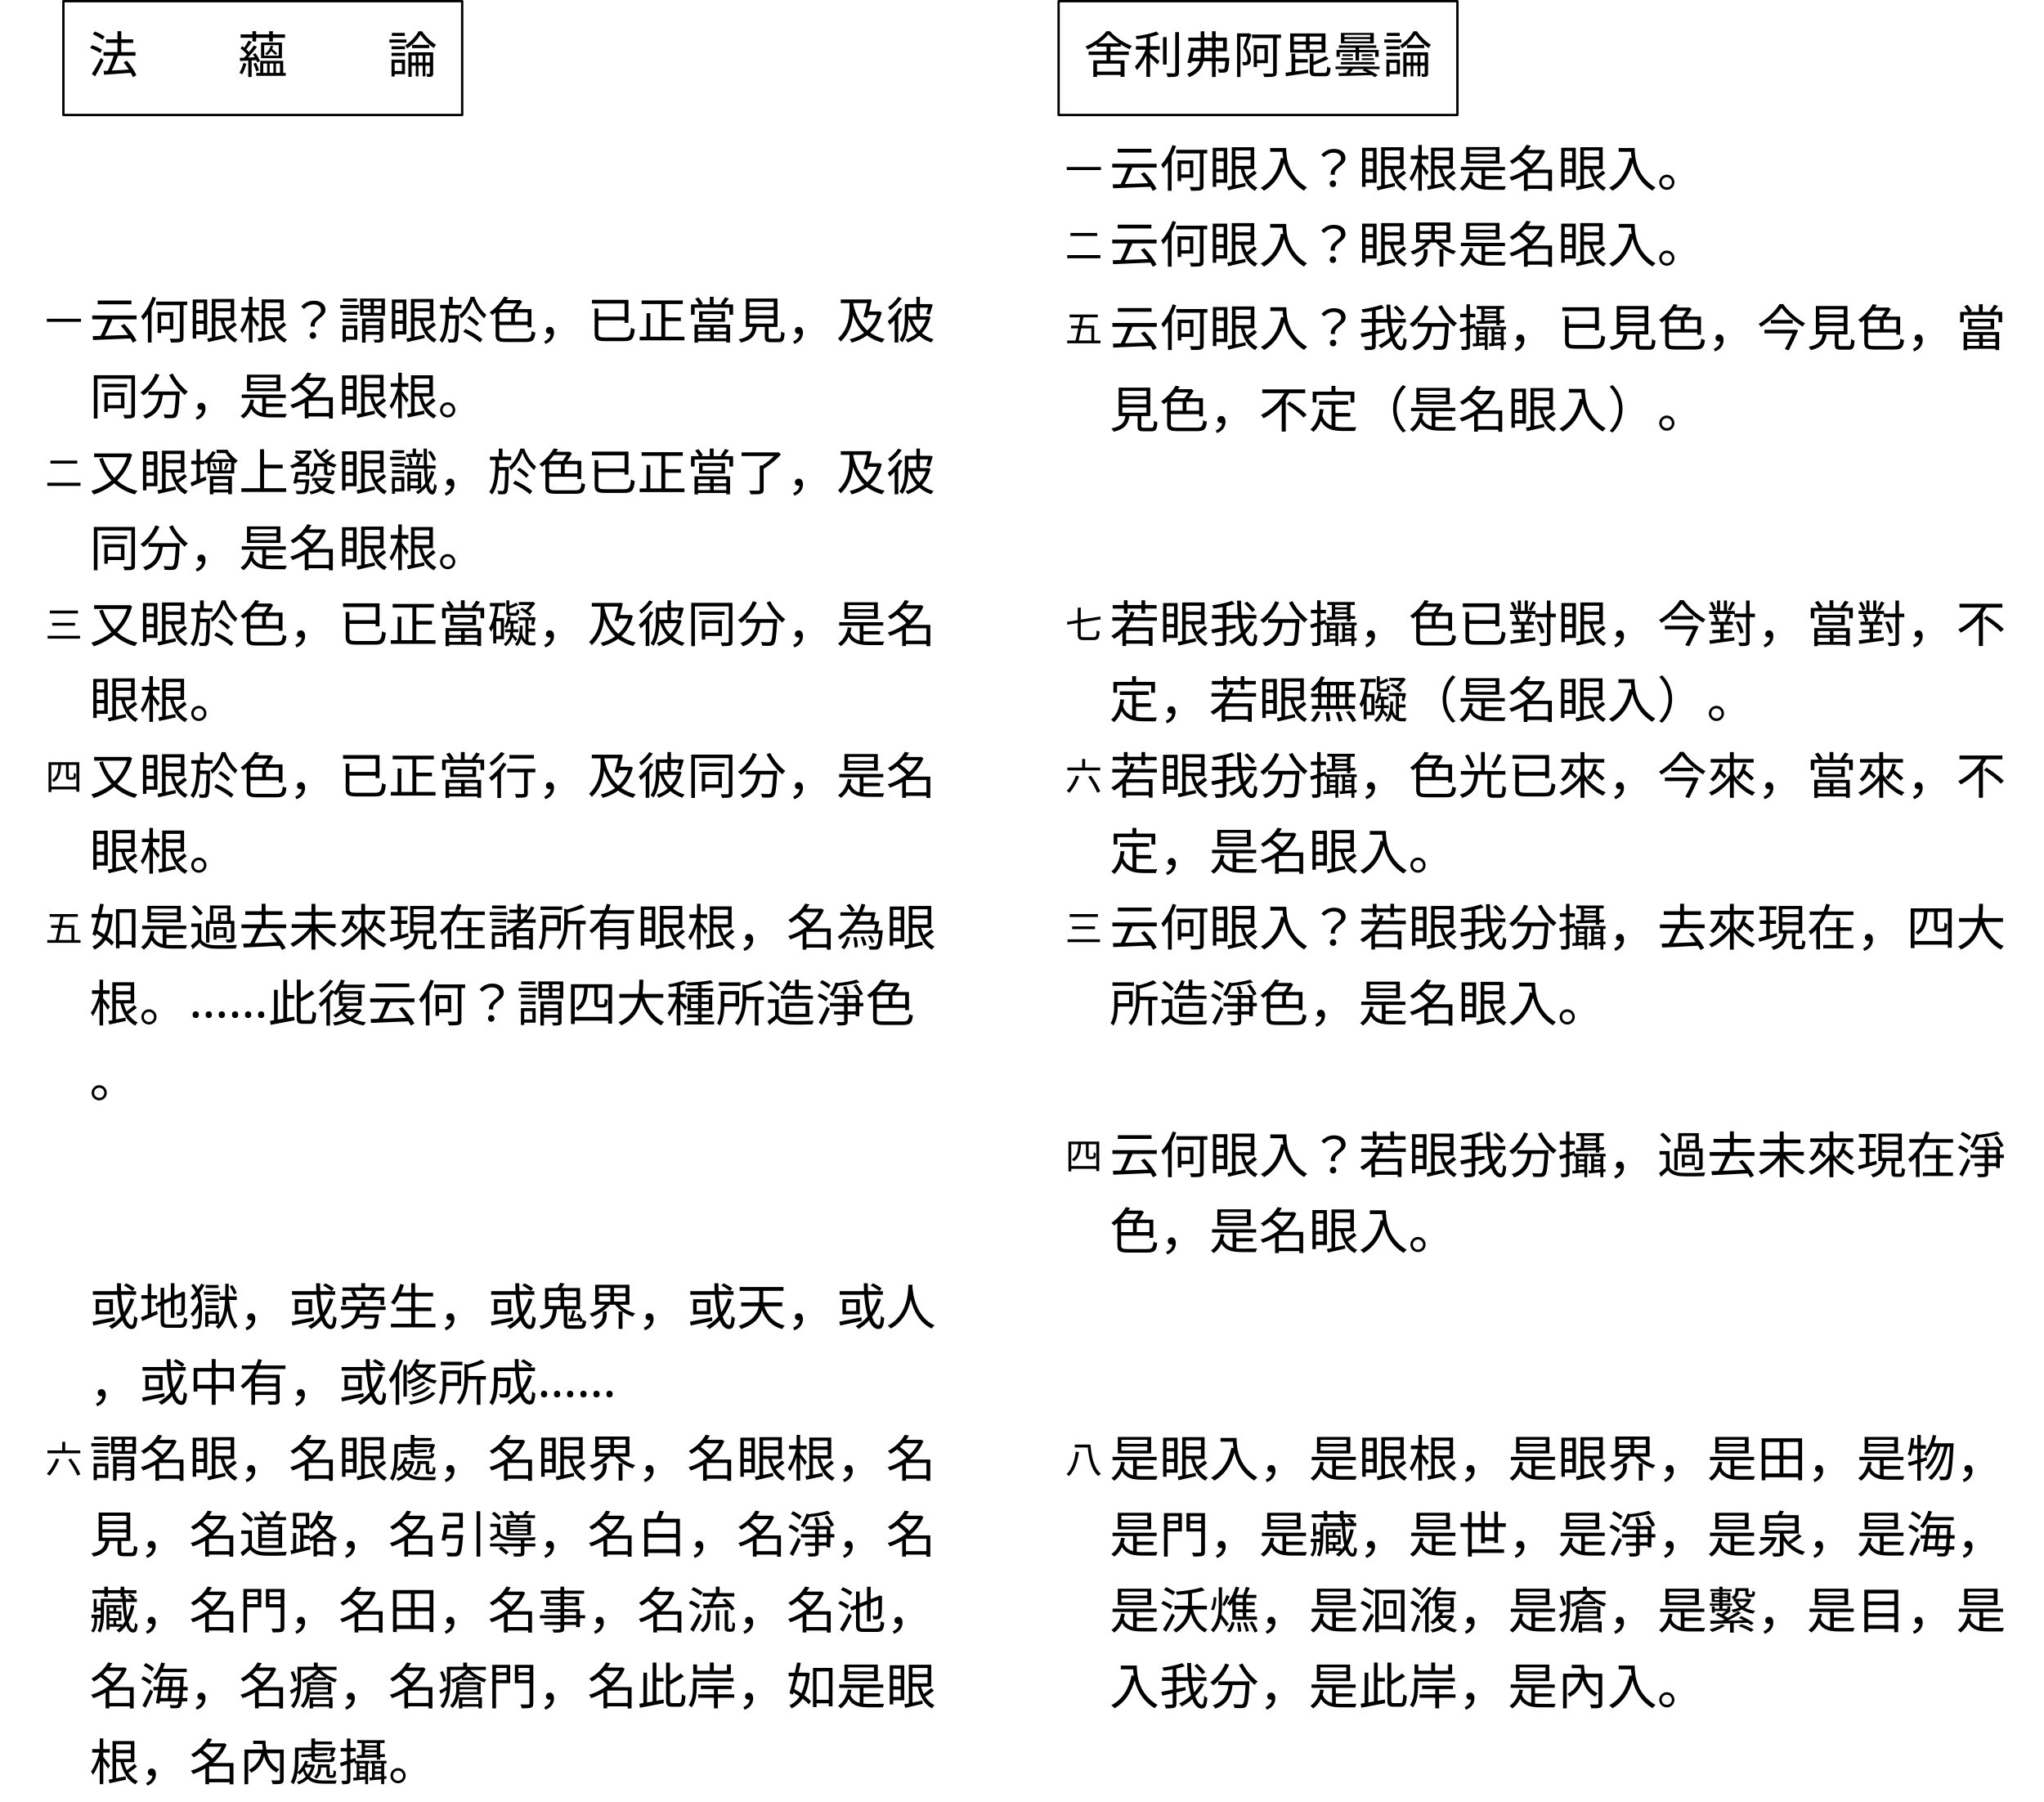
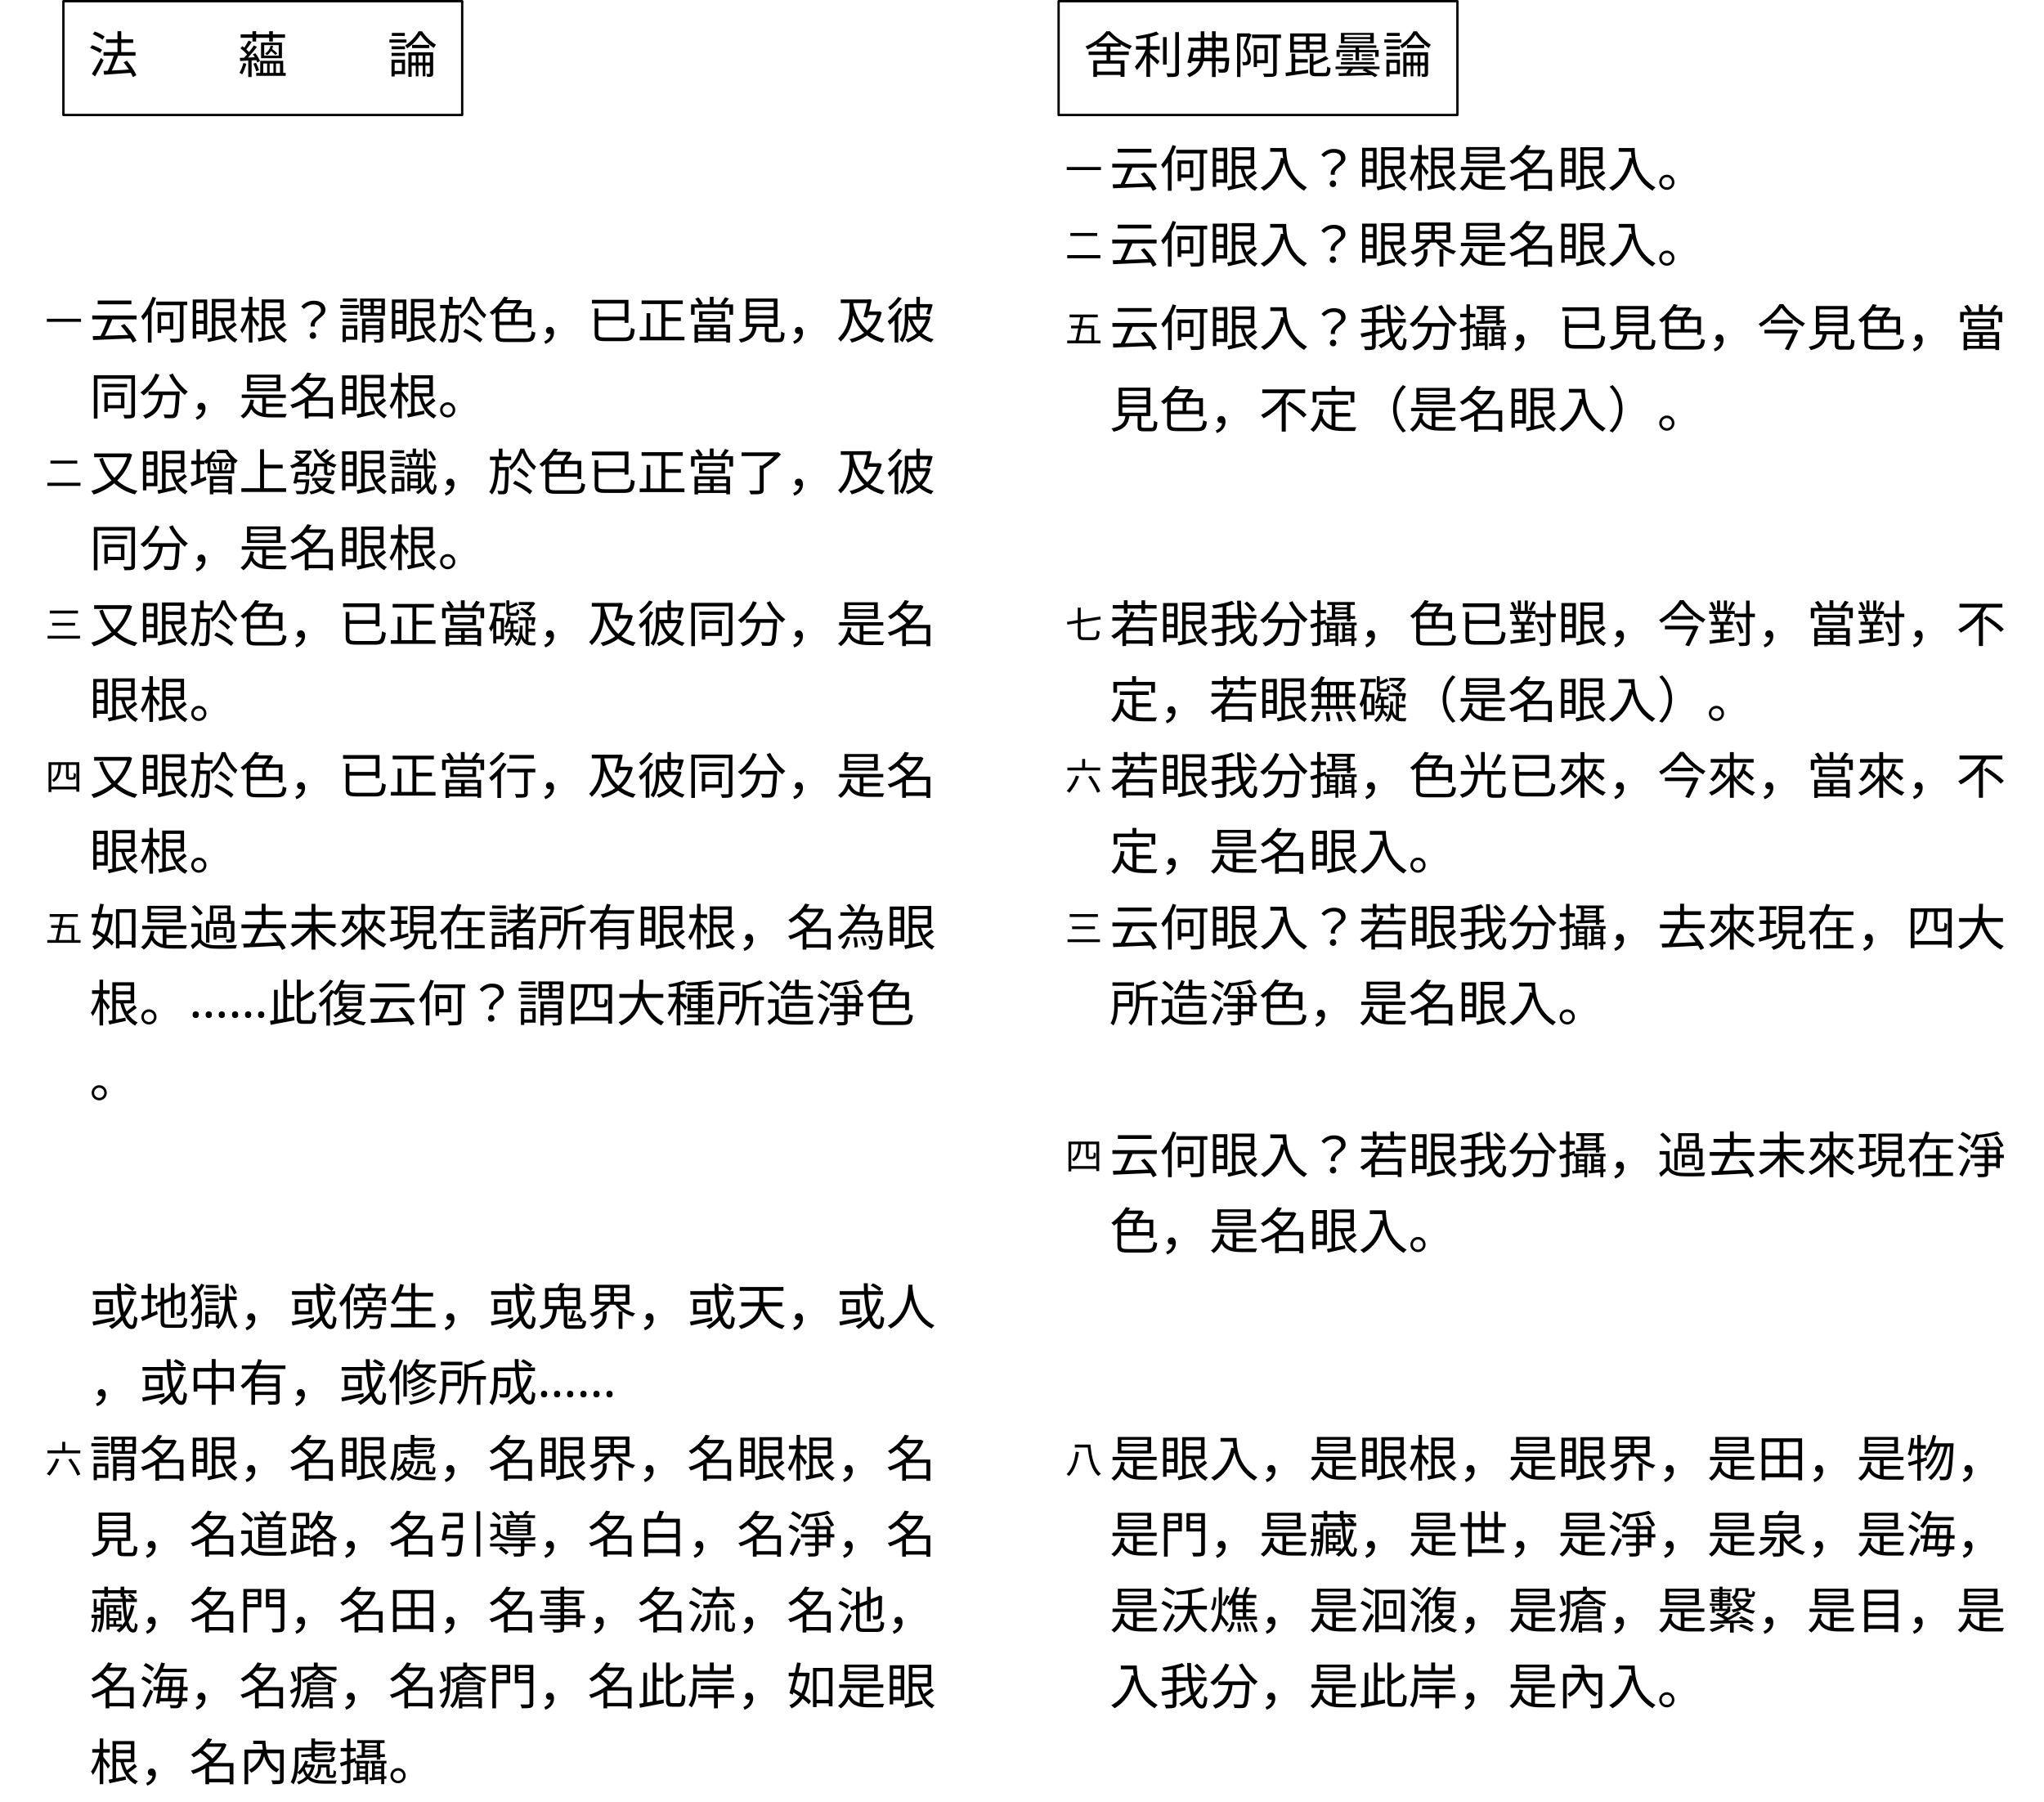
<svg xmlns="http://www.w3.org/2000/svg" width="9.121in" height="8.04in" viewBox="0 0 656.687 578.876" xml:space="preserve" color-interpolation-filters="sRGB" class="st6">
  <style type="text/css">
	
		.st1 {fill:none;stroke:none;stroke-linecap:round;stroke-linejoin:round;stroke-width:0.75}
		.st2 {fill:#000000;font-family:新細明體;font-size:1.333em}
		.st3 {fill:none;stroke:#000000;stroke-linecap:round;stroke-linejoin:round;stroke-width:0.75}
		.st4 {font-size:1em}
		.st5 {fill:#000000;font-family:新細明體;font-size:1em}
		.st6 {fill:none;fill-rule:evenodd;font-size:12px;overflow:visible;stroke-linecap:square;stroke-miterlimit:3}
	
	</style>
  <g>
    <g id="group53-1" transform="translate(0.375,-0.375)">
      <g id="shape1-2" transform="translate(343.701,-548.504)">
        <rect x="0" y="556.199" width="120.189" height="22.677" class="st1" />
        <text x="4.09" y="572.34" class="st2">舍利弗阿毘曇論</text>
      </g>
      <g id="shape3-5" transform="translate(-430.766,37.3169) rotate(-90)">
        <rect x="0" y="450.75" width="36.567" height="128.126" class="st3" />
      </g>
      <g id="shape2-7" transform="translate(23.9528,-548.504)">
        <rect x="0" y="556.199" width="120.189" height="22.677" class="st1" />
        <text x="0.25em" y="572.34" class="st2">法<tspan x="1.252em 2.254em" dy="0em" class="st4">　　</tspan>
          <tspan x="3.256em" dy="0em" class="st4">蘊　</tspan>
          <tspan x="4.258em 5.26em" dy="0em" class="st4">　　</tspan>
          <tspan x="6.262em" dy="0em" class="st4">論</tspan>
        </text>
      </g>
      <g id="shape4-14" transform="translate(327.685,-434.551)">
        <rect x="0" y="556.199" width="232.157" height="22.677" class="st1" />
        <text x="28.39" y="572.34" class="st2">見色，不定（是名眼入）。</text>
      </g>
      <g id="shape5-17" transform="translate(327.685,-511.937)">
        <rect x="0" y="556.199" width="232.157" height="22.677" class="st1" />
        <text x="28.39" y="572.34" class="st2">云何眼入？眼根是名眼入。</text>
      </g>
      <g id="shape6-20" transform="translate(327.685,-487.559)">
        <rect x="0" y="556.199" width="232.157" height="22.677" class="st1" />
        <text x="28.39" y="572.34" class="st2">云何眼入？眼界是名眼入。</text>
      </g>
      <g id="shape7-23" transform="translate(1.59872E-13,-463.181)">
        <rect x="0" y="556.199" width="312.094" height="22.677" class="st1" />
        <text x="28.36" y="572.34" class="st2">云何眼根？謂眼於色，已正當見，及彼</text>
      </g>
      <g id="shape8-26" transform="translate(2.8777E-13,-438.803)">
        <rect x="0" y="556.199" width="168.094" height="22.677" class="st1" />
        <text x="28.36" y="572.34" class="st2">同分，是名眼根。</text>
      </g>
      <g id="shape9-29" transform="translate(327.685,-460.772)">
        <rect x="0" y="556.199" width="328.252" height="22.677" class="st1" />
        <text x="28.44" y="572.34" class="st2">云何眼入？我分攝，已見色，今見色，當</text>
      </g>
      <g id="shape10-32" transform="translate(2.8777E-13,-414.425)">
        <rect x="0" y="556.199" width="312.094" height="22.677" class="st1" />
        <text x="28.36" y="572.34" class="st2">又眼增上發眼識，於色已正當了，及彼</text>
      </g>
      <g id="shape11-35" transform="translate(5.7554E-13,-390.047)">
        <rect x="0" y="556.199" width="168.094" height="22.677" class="st1" />
        <text x="28.36" y="572.34" class="st2">同分，是名眼根。</text>
      </g>
      <g id="shape12-38" transform="translate(2.8777E-13,-365.669)">
        <rect x="0" y="556.199" width="312.094" height="22.677" class="st1" />
        <text x="28.36" y="572.34" class="st2">又眼於色，已正當礙，及彼同分，是名</text>
      </g>
      <g id="shape13-41" transform="translate(6.55476E-13,-341.291)">
        <rect x="0" y="556.199" width="88.157" height="22.677" class="st1" />
        <text x="28.39" y="572.34" class="st2">眼根。</text>
      </g>
      <g id="shape14-44" transform="translate(7.99361E-13,-268.157)">
        <rect x="0" y="556.199" width="312.094" height="22.677" class="st1" />
        <text x="28.36" y="572.34" class="st2">如是過去未來現在諸所有眼根，名為眼</text>
      </g>
      <g id="shape15-47" transform="translate(6.39488E-13,-243.78)">
        <rect x="0" y="556.199" width="312.094" height="22.677" class="st1" />
        <text x="28.36" y="572.34" class="st2">根。……此復云何？謂四大種所造淨色</text>
      </g>
      <g id="shape16-50" transform="translate(327.685,-365.669)">
        <rect x="0" y="556.199" width="328.252" height="22.677" class="st1" />
        <text x="28.44" y="572.34" class="st2">若眼我分攝，色已對眼，今對，當對，不</text>
      </g>
      <g id="shape17-53" transform="translate(327.685,-341.291)">
        <rect x="0" y="556.199" width="248.031" height="22.677" class="st1" />
        <text x="28.33" y="572.34" class="st2">定，若眼無礙（是名眼入）。</text>
      </g>
      <g id="shape18-56" transform="translate(327.685,-503.15)">
        <rect x="0" y="538.624" width="40.252" height="40.252" class="st1" />
        <text x="14.13" y="562.35" class="st5">一</text>
      </g>
      <g id="shape19-59" transform="translate(327.685,-316.913)">
        <rect x="0" y="556.199" width="328.252" height="22.677" class="st1" />
        <text x="28.44" y="572.34" class="st2">若眼我分攝，色光已來，今來，當來，不</text>
      </g>
      <g id="shape20-62" transform="translate(-111.018,37.3169) rotate(-90)">
        <rect x="0" y="450.75" width="36.567" height="128.126" class="st3" />
      </g>
      <g id="shape21-64" transform="translate(327.685,-487.559)">
        <rect x="0" y="556.199" width="40.252" height="22.677" class="st1" />
        <text x="14.13" y="571.14" class="st5">二</text>
      </g>
      <g id="shape22-67" transform="translate(327.685,-243.78)">
        <rect x="0" y="556.199" width="200.126" height="22.677" class="st1" />
        <text x="28.38" y="572.34" class="st2">所造淨色，是名眼入。</text>
      </g>
      <g id="shape23-70" transform="translate(327.685,-268.157)">
        <rect x="0" y="556.199" width="328.252" height="22.677" class="st1" />
        <text x="28.44" y="572.34" class="st2">云何眼入？若眼我分攝，去來現在，四大</text>
      </g>
      <g id="shape24-73" transform="translate(327.685,-195.024)">
        <rect x="0" y="556.199" width="328.252" height="22.677" class="st1" />
        <text x="28.44" y="572.34" class="st2">云何眼入？若眼我分攝，過去未來現在淨</text>
      </g>
      <g id="shape25-76" transform="translate(9.19265E-14,-463.181)">
        <rect x="0" y="556.199" width="40.252" height="22.677" class="st1" />
        <text x="14.13" y="571.14" class="st5">一</text>
      </g>
      <g id="shape26-79" transform="translate(327.685,-460.772)">
        <rect x="0" y="556.199" width="40.252" height="22.677" class="st1" />
        <text x="14.13" y="571.14" class="st5">五</text>
      </g>
      <g id="shape27-82" transform="translate(2.23821E-13,-414.425)">
        <rect x="0" y="556.199" width="40.252" height="22.677" class="st1" />
        <text x="14.13" y="571.14" class="st5">二</text>
      </g>
      <g id="shape28-85" transform="translate(9.19265E-14,-365.669)">
        <rect x="0" y="556.199" width="40.252" height="22.677" class="st1" />
        <text x="14.13" y="571.14" class="st5">三</text>
      </g>
      <g id="shape29-88" transform="translate(8.63309E-13,-268.157)">
        <rect x="0" y="556.199" width="40.252" height="22.677" class="st1" />
        <text x="14.13" y="571.14" class="st5">五</text>
      </g>
      <g id="shape30-91" transform="translate(4.47642E-13,-316.913)">
        <rect x="0" y="556.199" width="312.094" height="22.677" class="st1" />
        <text x="28.36" y="572.34" class="st2">又眼於色，已正當行，及彼同分，是名</text>
      </g>
      <g id="shape31-94" transform="translate(6.03517E-13,-316.913)">
        <rect x="0" y="556.199" width="40.252" height="22.677" class="st1" />
        <text x="14.13" y="571.14" class="st5">四</text>
      </g>
      <g id="shape32-97" transform="translate(5.27578E-13,-292.535)">
        <rect x="0" y="556.199" width="88.157" height="22.677" class="st1" />
        <text x="28.39" y="572.34" class="st2">眼根。</text>
      </g>
      <g id="shape33-100" transform="translate(7.15428E-13,-219.402)">
        <rect x="0" y="556.199" width="56.126" height="22.677" class="st1" />
        <text x="28.38" y="572.34" class="st2">。</text>
      </g>
      <g id="shape34-103" transform="translate(327.685,-365.669)">
        <rect x="0" y="556.199" width="40.252" height="22.677" class="st1" />
        <text x="14.13" y="571.14" class="st5">七</text>
      </g>
      <g id="shape35-106" transform="translate(327.685,-316.913)">
        <rect x="0" y="556.199" width="40.252" height="22.677" class="st1" />
        <text x="14.13" y="571.14" class="st5">六</text>
      </g>
      <g id="shape36-109" transform="translate(327.685,-292.535)">
        <rect x="0" y="556.199" width="152.22" height="22.677" class="st1" />
        <text x="28.42" y="572.34" class="st2">定，是名眼入。</text>
      </g>
      <g id="shape37-112" transform="translate(327.685,-268.157)">
        <rect x="0" y="556.199" width="40.252" height="22.677" class="st1" />
        <text x="14.13" y="571.14" class="st5">三</text>
      </g>
      <g id="shape38-115" transform="translate(327.685,-195.024)">
        <rect x="0" y="556.199" width="40.252" height="22.677" class="st1" />
        <text x="14.13" y="571.14" class="st5">四</text>
      </g>
      <g id="shape39-118" transform="translate(327.685,-170.646)">
        <rect x="0" y="556.199" width="152.22" height="22.677" class="st1" />
        <text x="28.42" y="572.34" class="st2">色，是名眼入。</text>
      </g>
      <g id="shape40-121" transform="translate(1.31095E-12,-146.268)">
        <rect x="0" y="556.199" width="312.094" height="22.677" class="st1" />
-         <text x="28.36" y="572.34" class="st2">或地獄，或旁生，或鬼界，或天，或人</text>
+         <text x="28.36" y="572.34" class="st2">或地獄，或傍生，或鬼界，或天，或人</text>
      </g>
      <g id="shape41-124" transform="translate(1.08713E-12,-121.89)">
        <rect x="0" y="556.199" width="216" height="22.677" class="st1" />
        <text x="28.31" y="572.34" class="st2">，或中有，或修所成……</text>
      </g>
      <g id="shape42-127" transform="translate(1.15108E-12,-97.5118)">
        <rect x="0" y="556.199" width="312.094" height="22.677" class="st1" />
        <text x="28.36" y="572.34" class="st2">謂名眼，名眼處，名眼界，名眼根，名</text>
      </g>
      <g id="shape43-130" transform="translate(1.24301E-12,-97.5118)">
        <rect x="0" y="556.199" width="40.252" height="22.677" class="st1" />
        <text x="14.13" y="571.14" class="st5">六</text>
      </g>
      <g id="shape44-133" transform="translate(1.31095E-12,-73.1339)">
        <rect x="0" y="556.199" width="312.094" height="22.677" class="st1" />
        <text x="28.36" y="572.34" class="st2">見，名道路，名引導，名白，名淨，名</text>
      </g>
      <g id="shape45-136" transform="translate(1.31095E-12,-48.7559)">
        <rect x="0" y="556.199" width="312.094" height="22.677" class="st1" />
        <text x="28.36" y="572.34" class="st2">藏，名門，名田，名事，名流，名池，</text>
      </g>
      <g id="shape46-139" transform="translate(1.43885E-12,-24.378)">
        <rect x="0" y="556.199" width="312.094" height="22.677" class="st1" />
        <text x="28.36" y="572.34" class="st2">名海，名瘡，名瘡門，名此岸，如是眼</text>
      </g>
      <g id="shape47-142">
        <rect x="0" y="556.199" width="152.22" height="22.677" class="st1" />
        <text x="28.42" y="572.34" class="st2">根，名內處攝。</text>
      </g>
      <g id="shape48-145" transform="translate(327.685,-97.5118)">
        <rect x="0" y="556.199" width="328.252" height="22.677" class="st1" />
        <text x="28.44" y="572.34" class="st2">是眼入，是眼根，是眼界，是田，是物，</text>
      </g>
      <g id="shape49-148" transform="translate(327.685,-97.5118)">
        <rect x="0" y="556.199" width="40.252" height="22.677" class="st1" />
        <text x="14.13" y="571.14" class="st5">八</text>
      </g>
      <g id="shape50-151" transform="translate(327.685,-73.1339)">
        <rect x="0" y="556.199" width="328.252" height="22.677" class="st1" />
        <text x="28.44" y="572.34" class="st2">是門，是藏，是世，是淨，是泉，是海，</text>
      </g>
      <g id="shape51-154" transform="translate(327.685,-48.7559)">
        <rect x="0" y="556.199" width="328.252" height="22.677" class="st1" />
        <text x="28.44" y="572.34" class="st2">是沃燋，是洄澓，是瘡，是繫，是目，是</text>
      </g>
      <g id="shape52-157" transform="translate(327.685,-24.378)">
        <rect x="0" y="556.199" width="232.157" height="22.677" class="st1" />
        <text x="28.39" y="572.34" class="st2">入我分，是此岸，是內入。</text>
      </g>
    </g>
  </g>
</svg>
